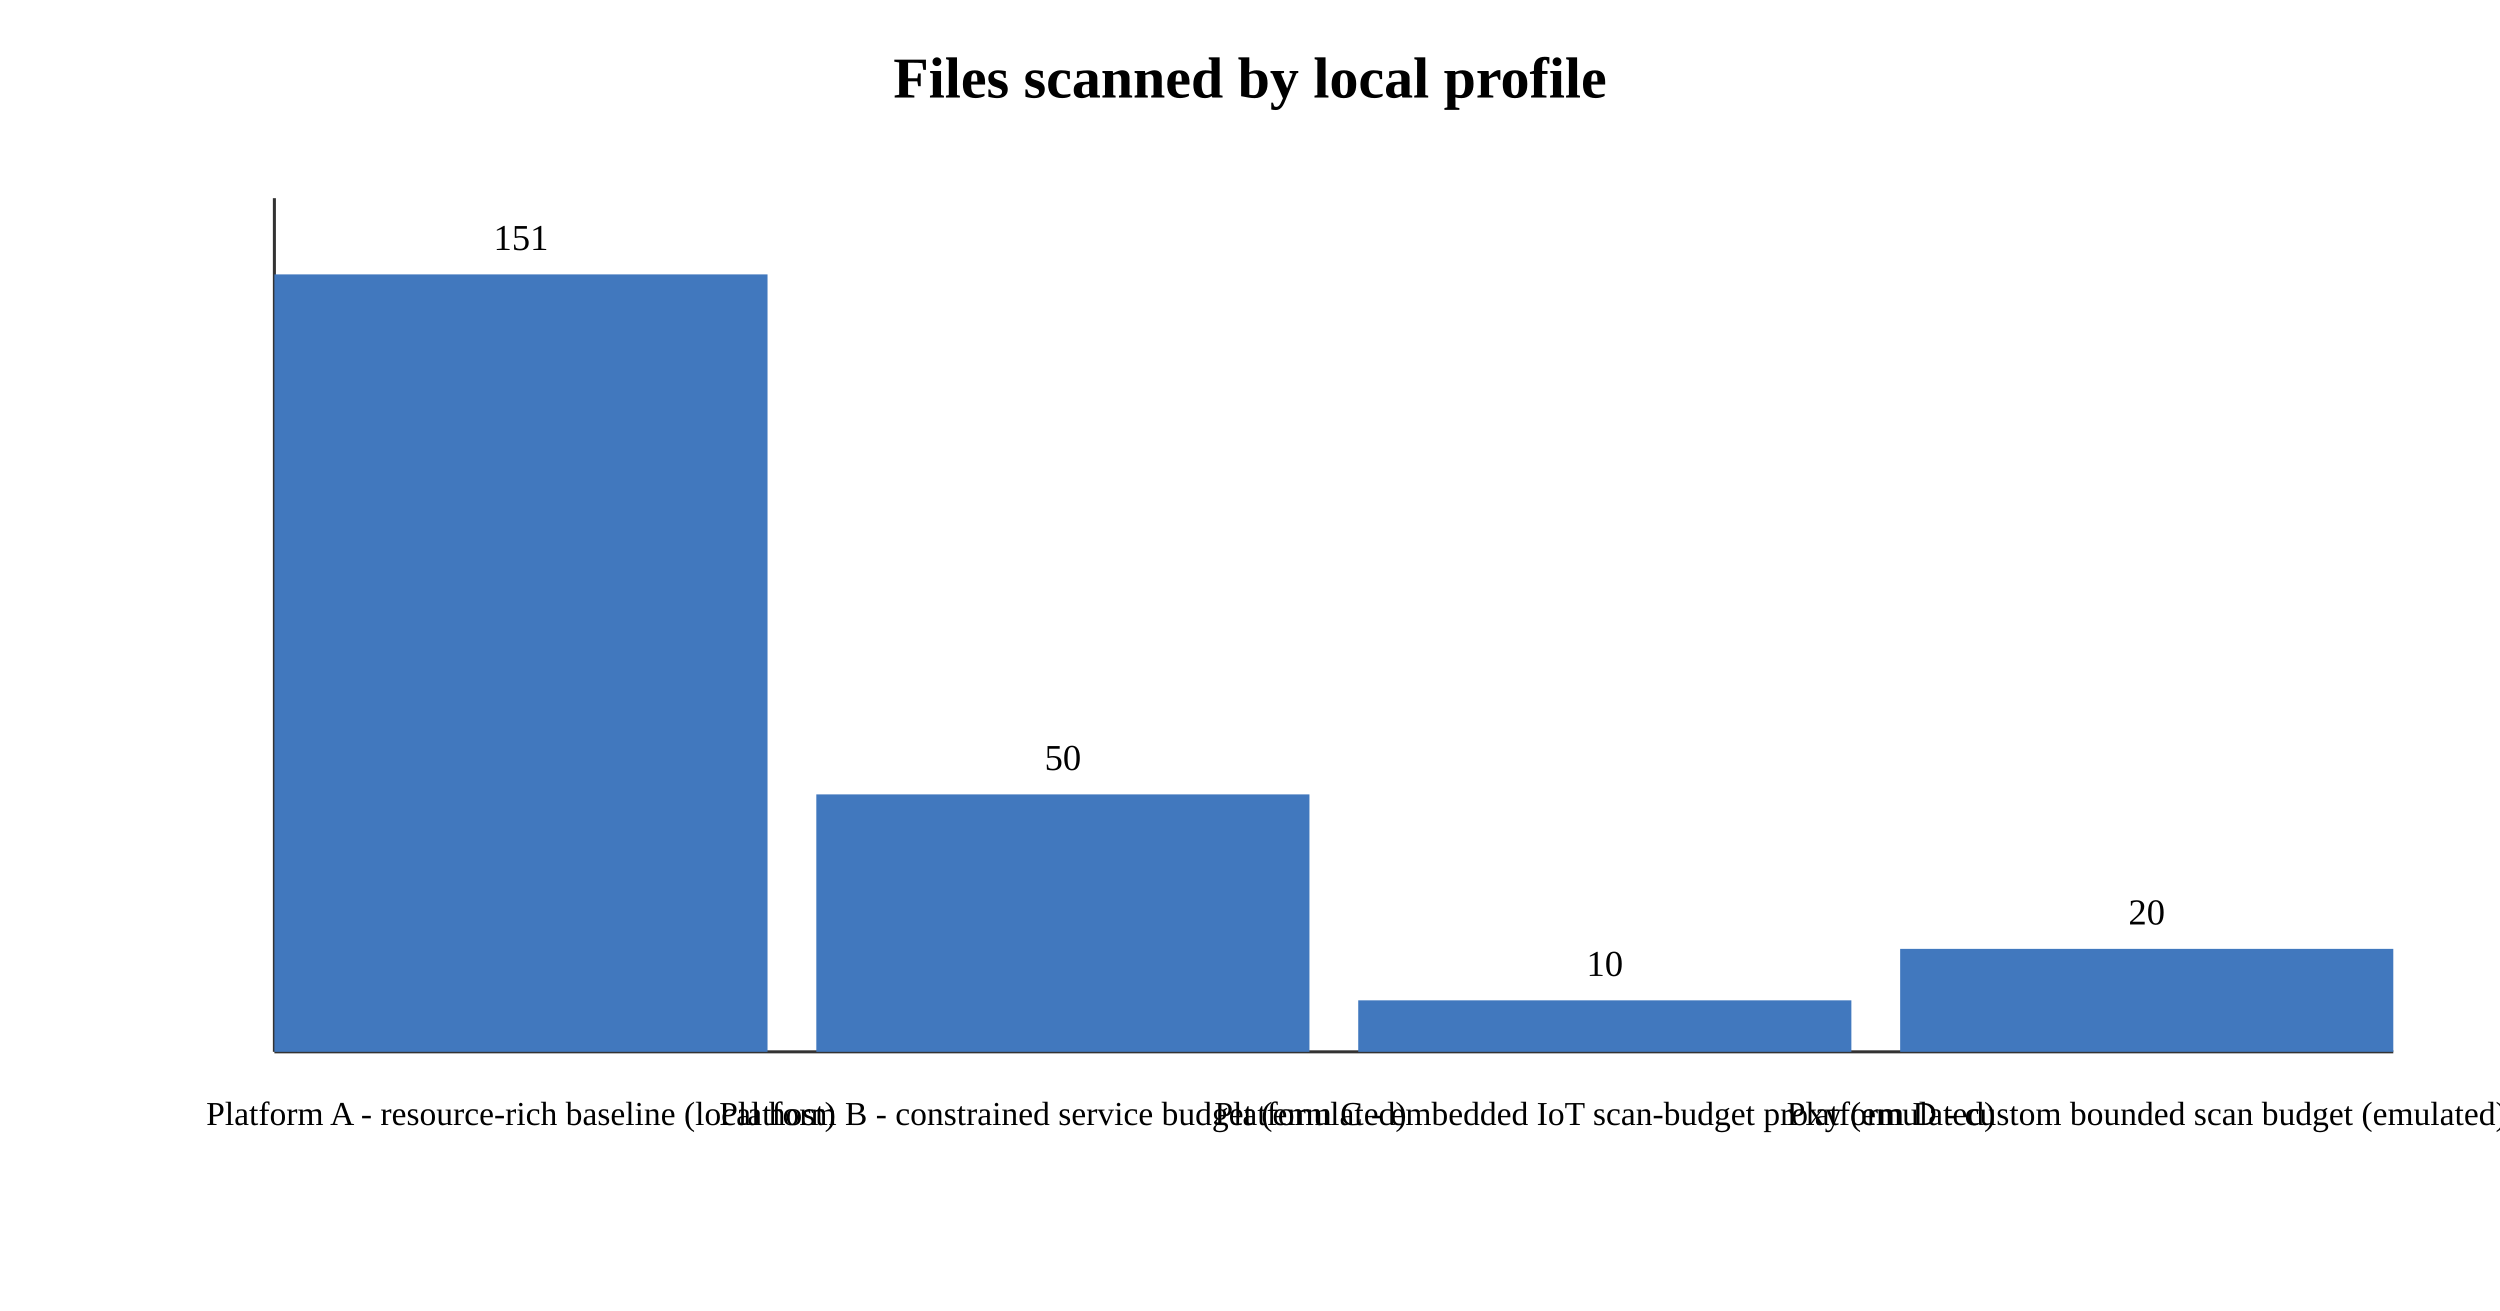
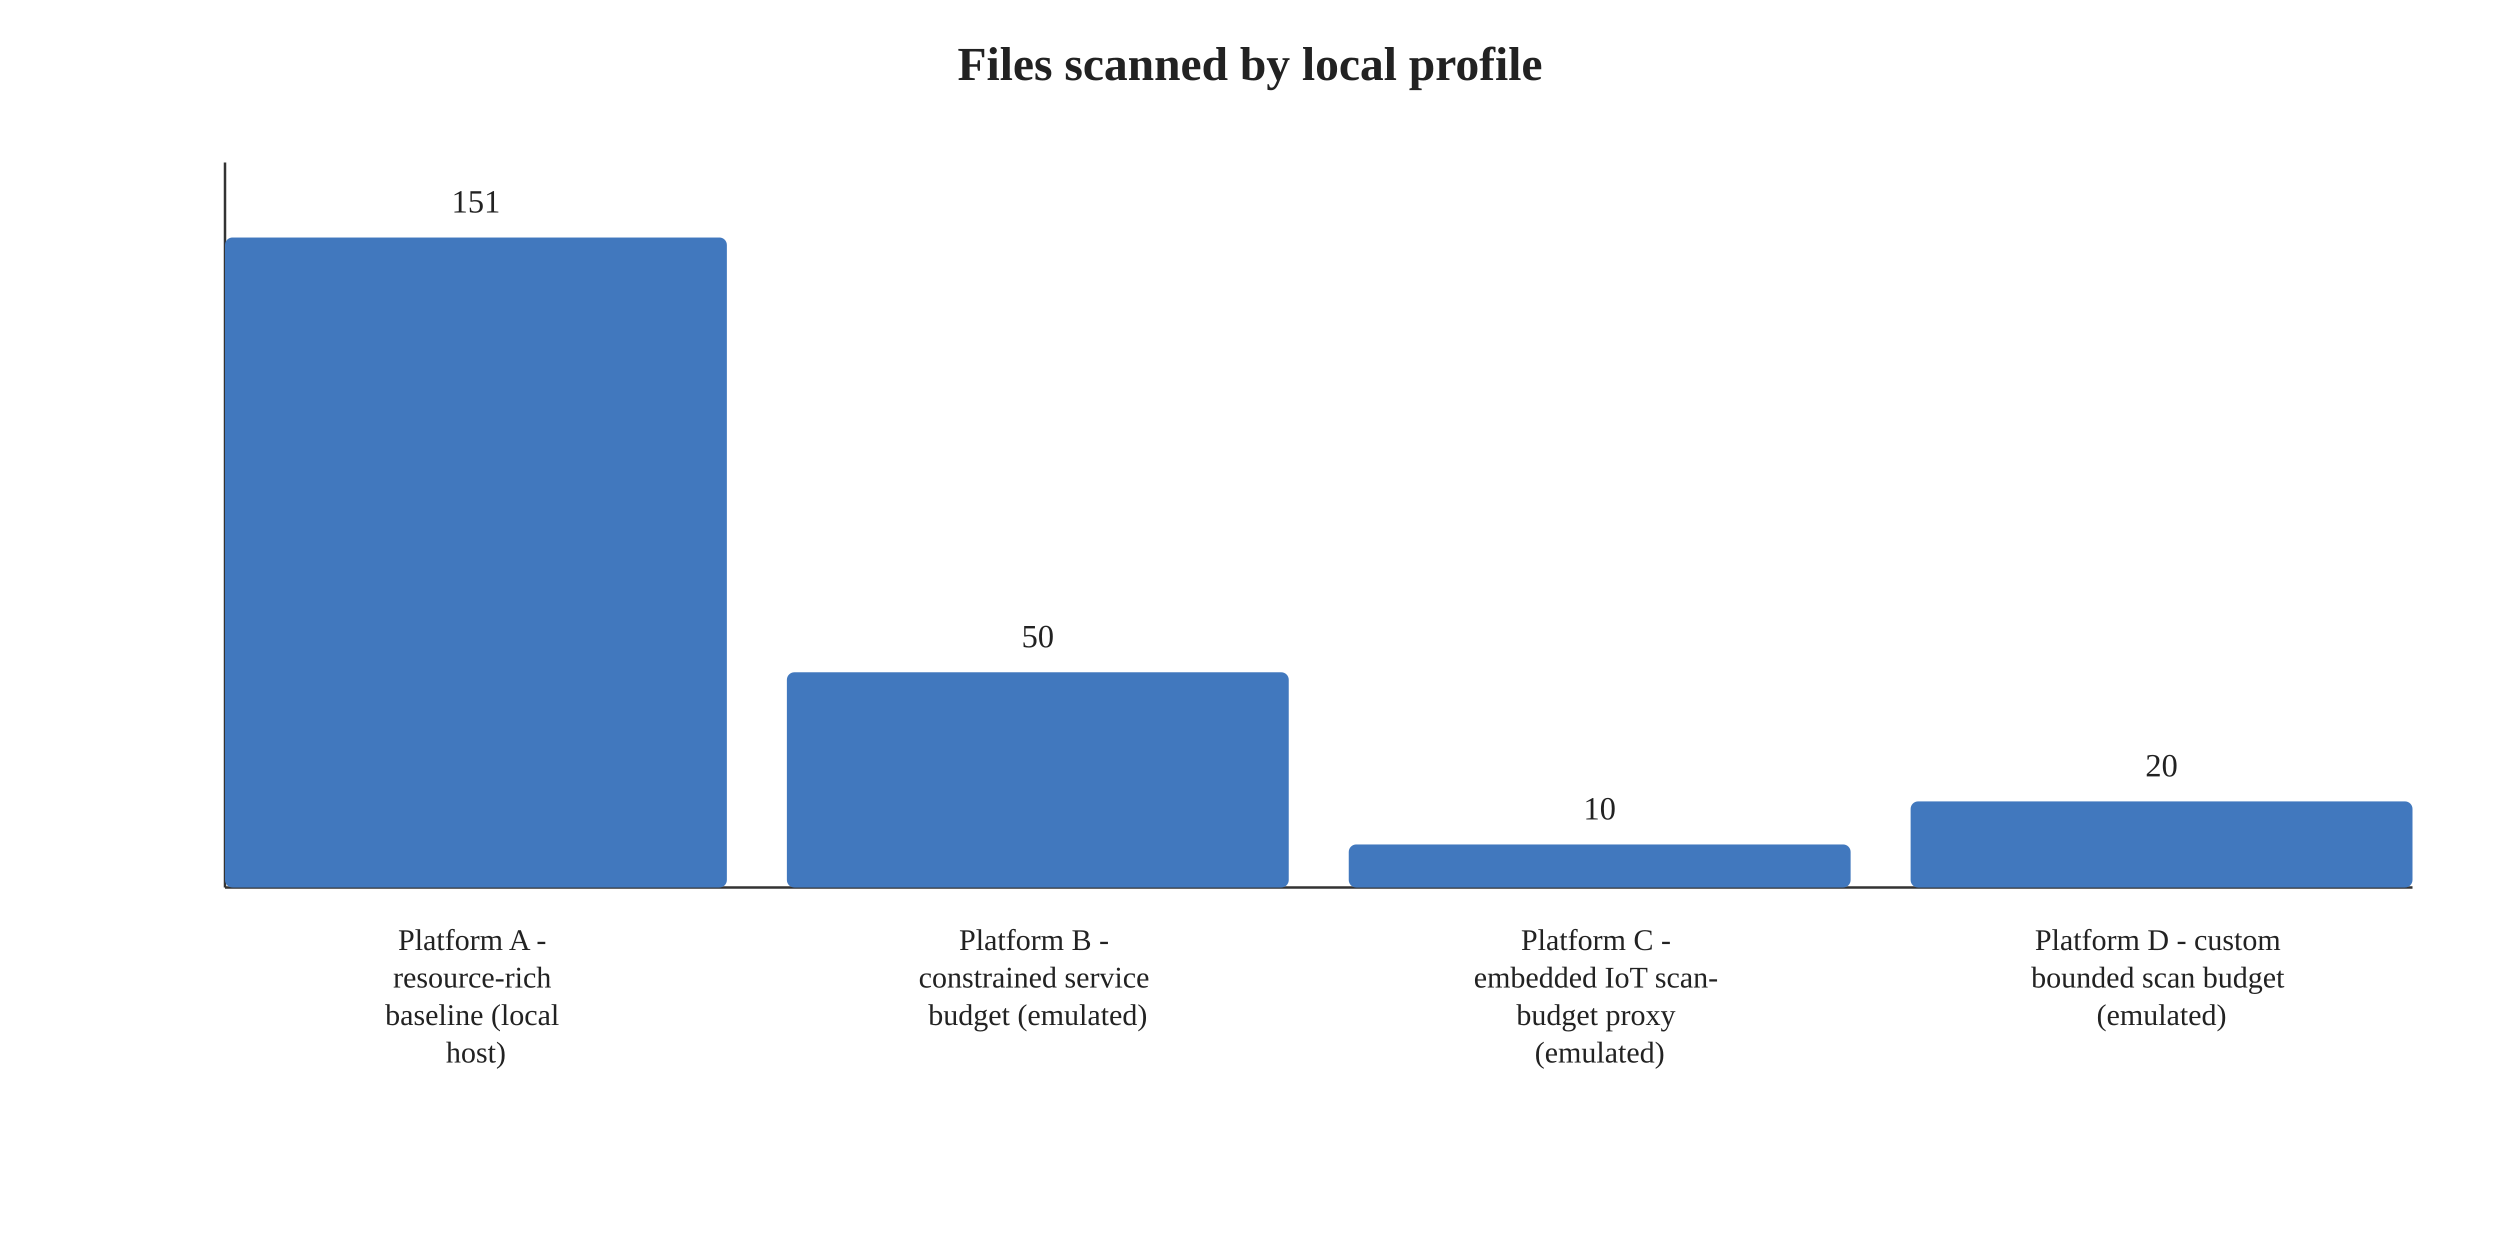
- <svg xmlns="http://www.w3.org/2000/svg" width="820" height="430" viewBox="0 0 820 430">
+ <svg xmlns="http://www.w3.org/2000/svg" width="1000" height="500" viewBox="0 0 1000 500">
  <rect width="100%" height="100%" fill="white" />
-   <text x="410.0" y="32" text-anchor="middle" font-size="19" font-weight="bold">Files scanned by local profile</text>
-   <line x1="90" y1="345" x2="785" y2="345" stroke="#333" />
-   <line x1="90" y1="65" x2="90" y2="345" stroke="#333" />
-   <rect x="90.00" y="90.00" width="161.75" height="255.00" fill="#4178be" />
-   <text x="170.88" y="82.00" text-anchor="middle" font-size="12">151</text>
-   <text x="170.88" y="369" text-anchor="middle" font-size="11">Platform A - resource-rich baseline (local host)</text>
-   <rect x="267.75" y="260.56" width="161.75" height="84.44" fill="#4178be" />
-   <text x="348.62" y="252.56" text-anchor="middle" font-size="12">50</text>
-   <text x="348.62" y="369" text-anchor="middle" font-size="11">Platform B - constrained service budget (emulated)</text>
-   <rect x="445.50" y="328.11" width="161.75" height="16.89" fill="#4178be" />
-   <text x="526.38" y="320.11" text-anchor="middle" font-size="12">10</text>
-   <text x="526.38" y="369" text-anchor="middle" font-size="11">Platform C - embedded IoT scan-budget proxy (emulated)</text>
-   <rect x="623.25" y="311.23" width="161.75" height="33.77" fill="#4178be" />
-   <text x="704.12" y="303.23" text-anchor="middle" font-size="12">20</text>
-   <text x="704.12" y="369" text-anchor="middle" font-size="11">Platform D - custom bounded scan budget (emulated)</text>
+   <text x="500.0" y="32" text-anchor="middle" font-size="19" font-weight="bold" fill="#222">Files scanned by local profile</text>
+   <line x1="90" y1="355" x2="965" y2="355" stroke="#333" />
+   <line x1="90" y1="65" x2="90" y2="355" stroke="#333" />
+   <rect x="90.00" y="95.00" width="200.75" height="260.00" fill="#4178be" rx="3" />
+   <text x="190.38" y="85.00" text-anchor="middle" font-size="13" fill="#222">151</text>
+   <text x="190.38" y="380" text-anchor="middle" font-size="12" fill="#222">
+     <tspan x="190.38" dy="0">Platform A -</tspan>
+     <tspan x="190.38" dy="15">resource-rich</tspan>
+     <tspan x="190.38" dy="15">baseline (local</tspan>
+     <tspan x="190.38" dy="15">host)</tspan>
+   </text>
+   <rect x="314.75" y="268.91" width="200.75" height="86.09" fill="#4178be" rx="3" />
+   <text x="415.12" y="258.91" text-anchor="middle" font-size="13" fill="#222">50</text>
+   <text x="415.12" y="380" text-anchor="middle" font-size="12" fill="#222">
+     <tspan x="415.12" dy="0">Platform B -</tspan>
+     <tspan x="415.12" dy="15">constrained service</tspan>
+     <tspan x="415.12" dy="15">budget (emulated)</tspan>
+   </text>
+   <rect x="539.50" y="337.78" width="200.75" height="17.22" fill="#4178be" rx="3" />
+   <text x="639.88" y="327.78" text-anchor="middle" font-size="13" fill="#222">10</text>
+   <text x="639.88" y="380" text-anchor="middle" font-size="12" fill="#222">
+     <tspan x="639.88" dy="0">Platform C -</tspan>
+     <tspan x="639.88" dy="15">embedded IoT scan-</tspan>
+     <tspan x="639.88" dy="15">budget proxy</tspan>
+     <tspan x="639.88" dy="15">(emulated)</tspan>
+   </text>
+   <rect x="764.25" y="320.56" width="200.75" height="34.44" fill="#4178be" rx="3" />
+   <text x="864.62" y="310.56" text-anchor="middle" font-size="13" fill="#222">20</text>
+   <text x="864.62" y="380" text-anchor="middle" font-size="12" fill="#222">
+     <tspan x="864.62" dy="0">Platform D - custom</tspan>
+     <tspan x="864.62" dy="15">bounded scan budget</tspan>
+     <tspan x="864.62" dy="15">(emulated)</tspan>
+   </text>
</svg>
